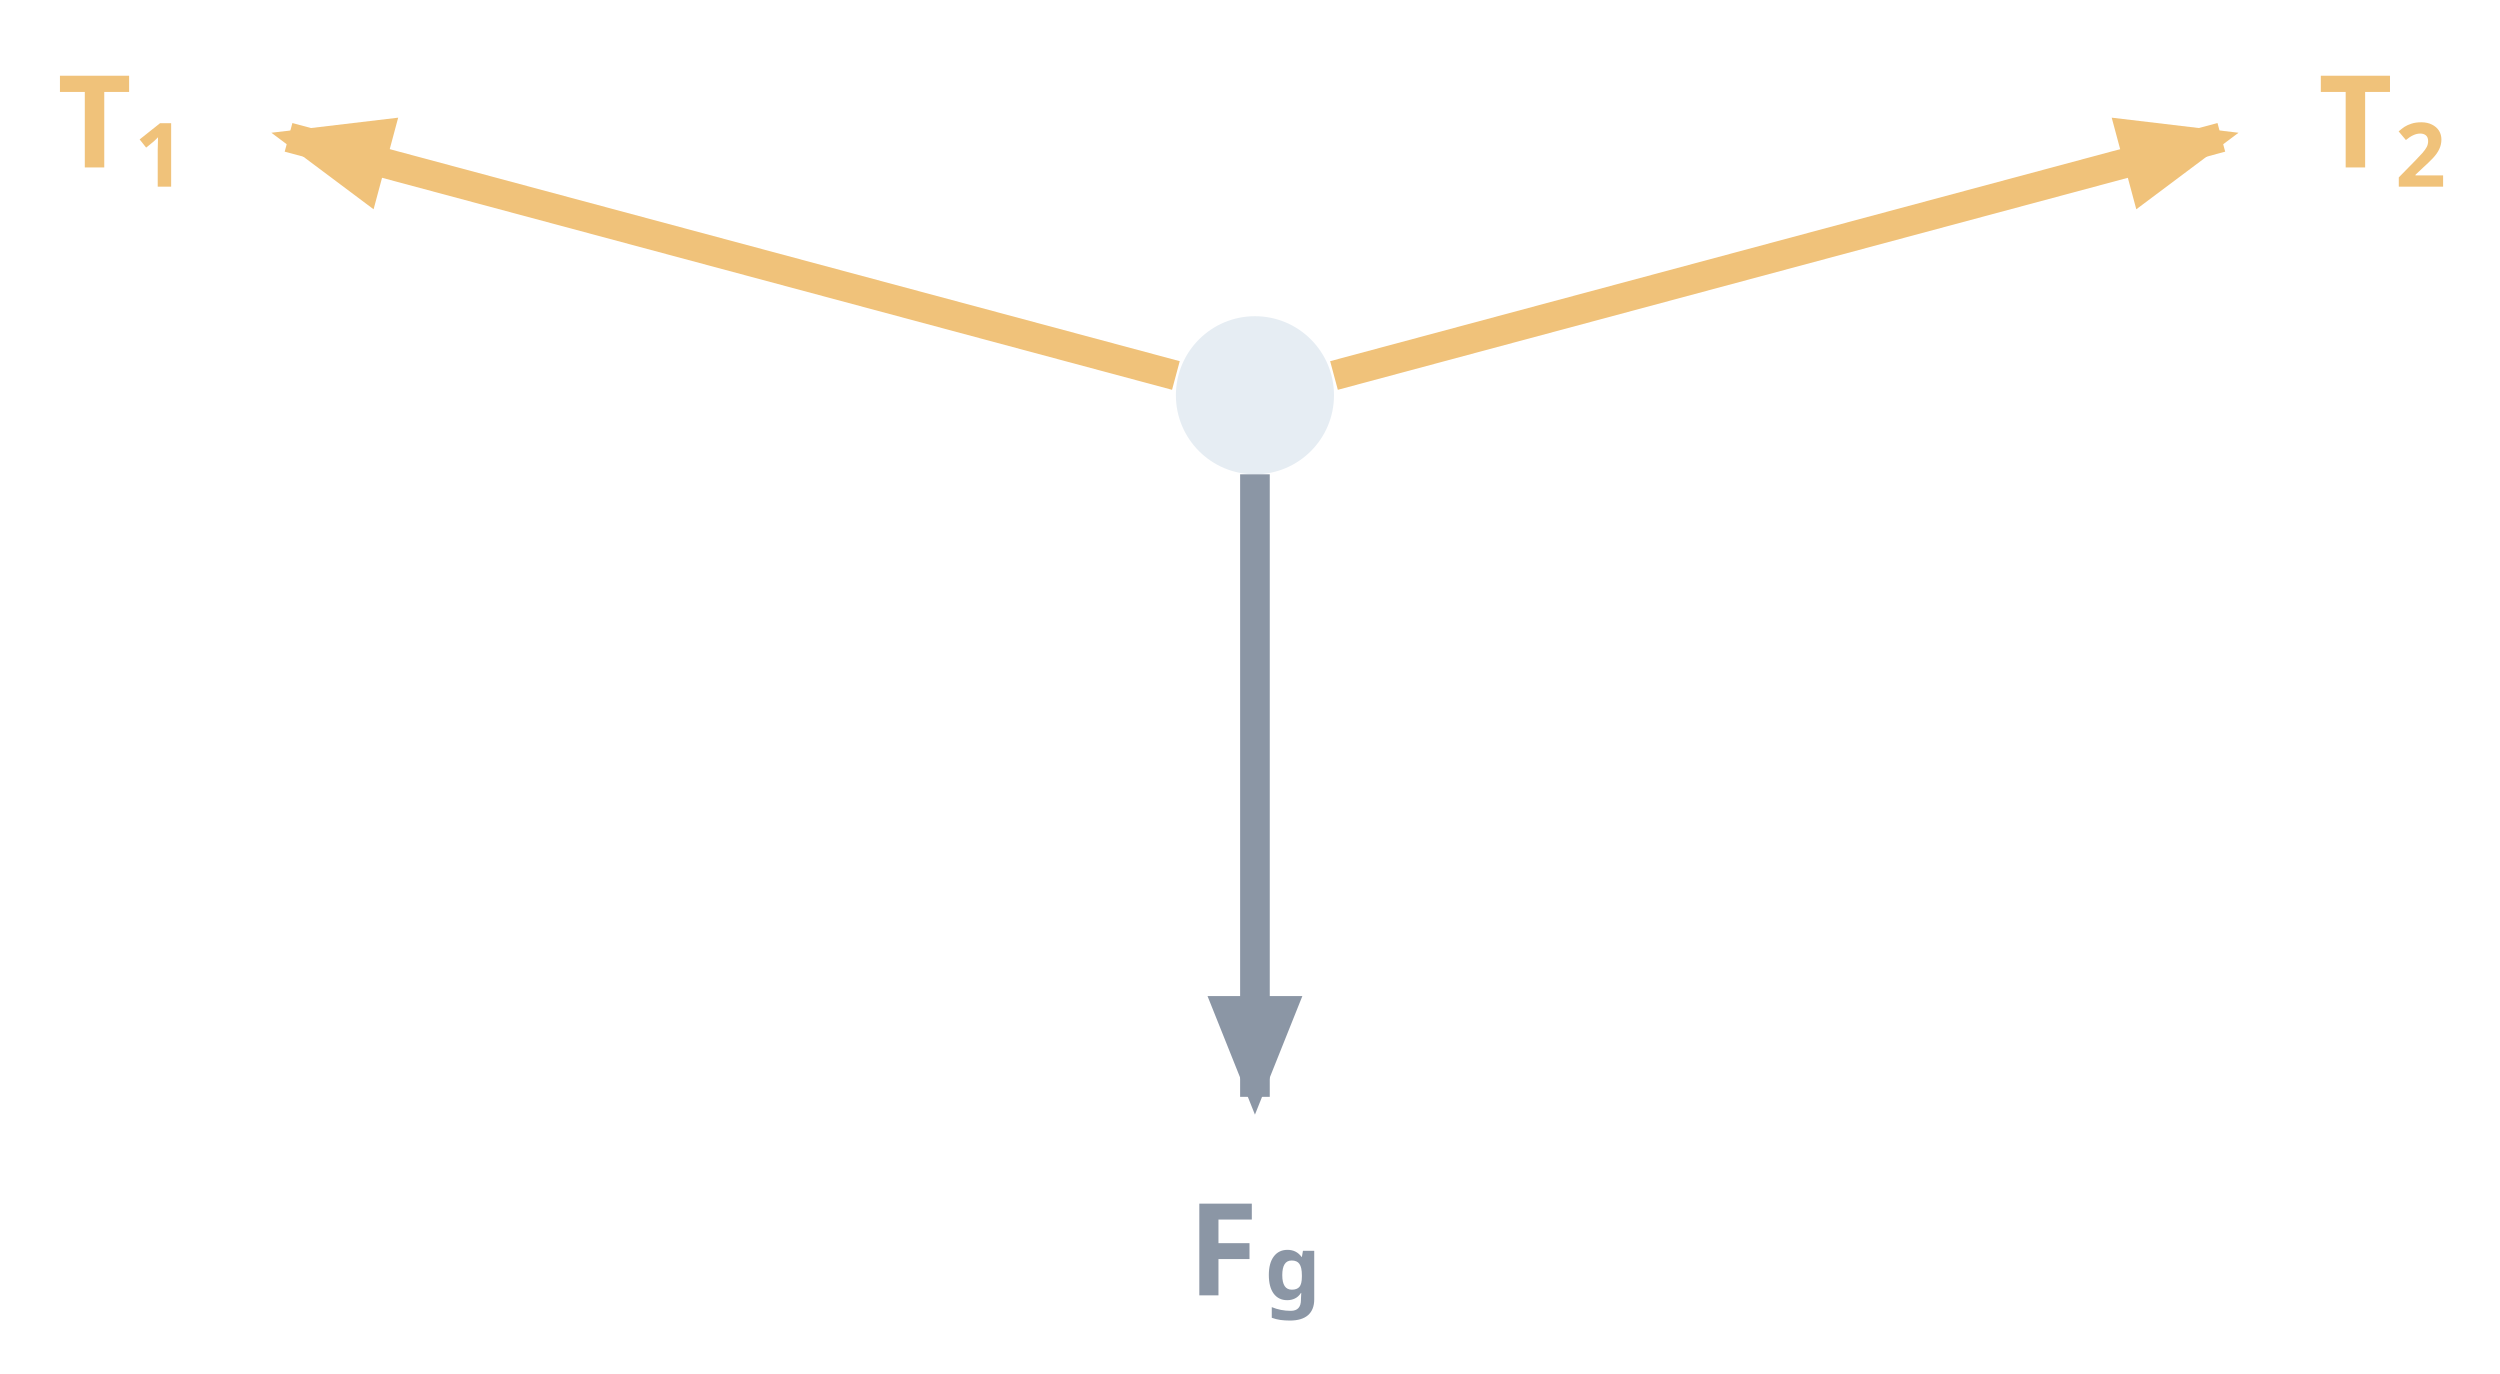
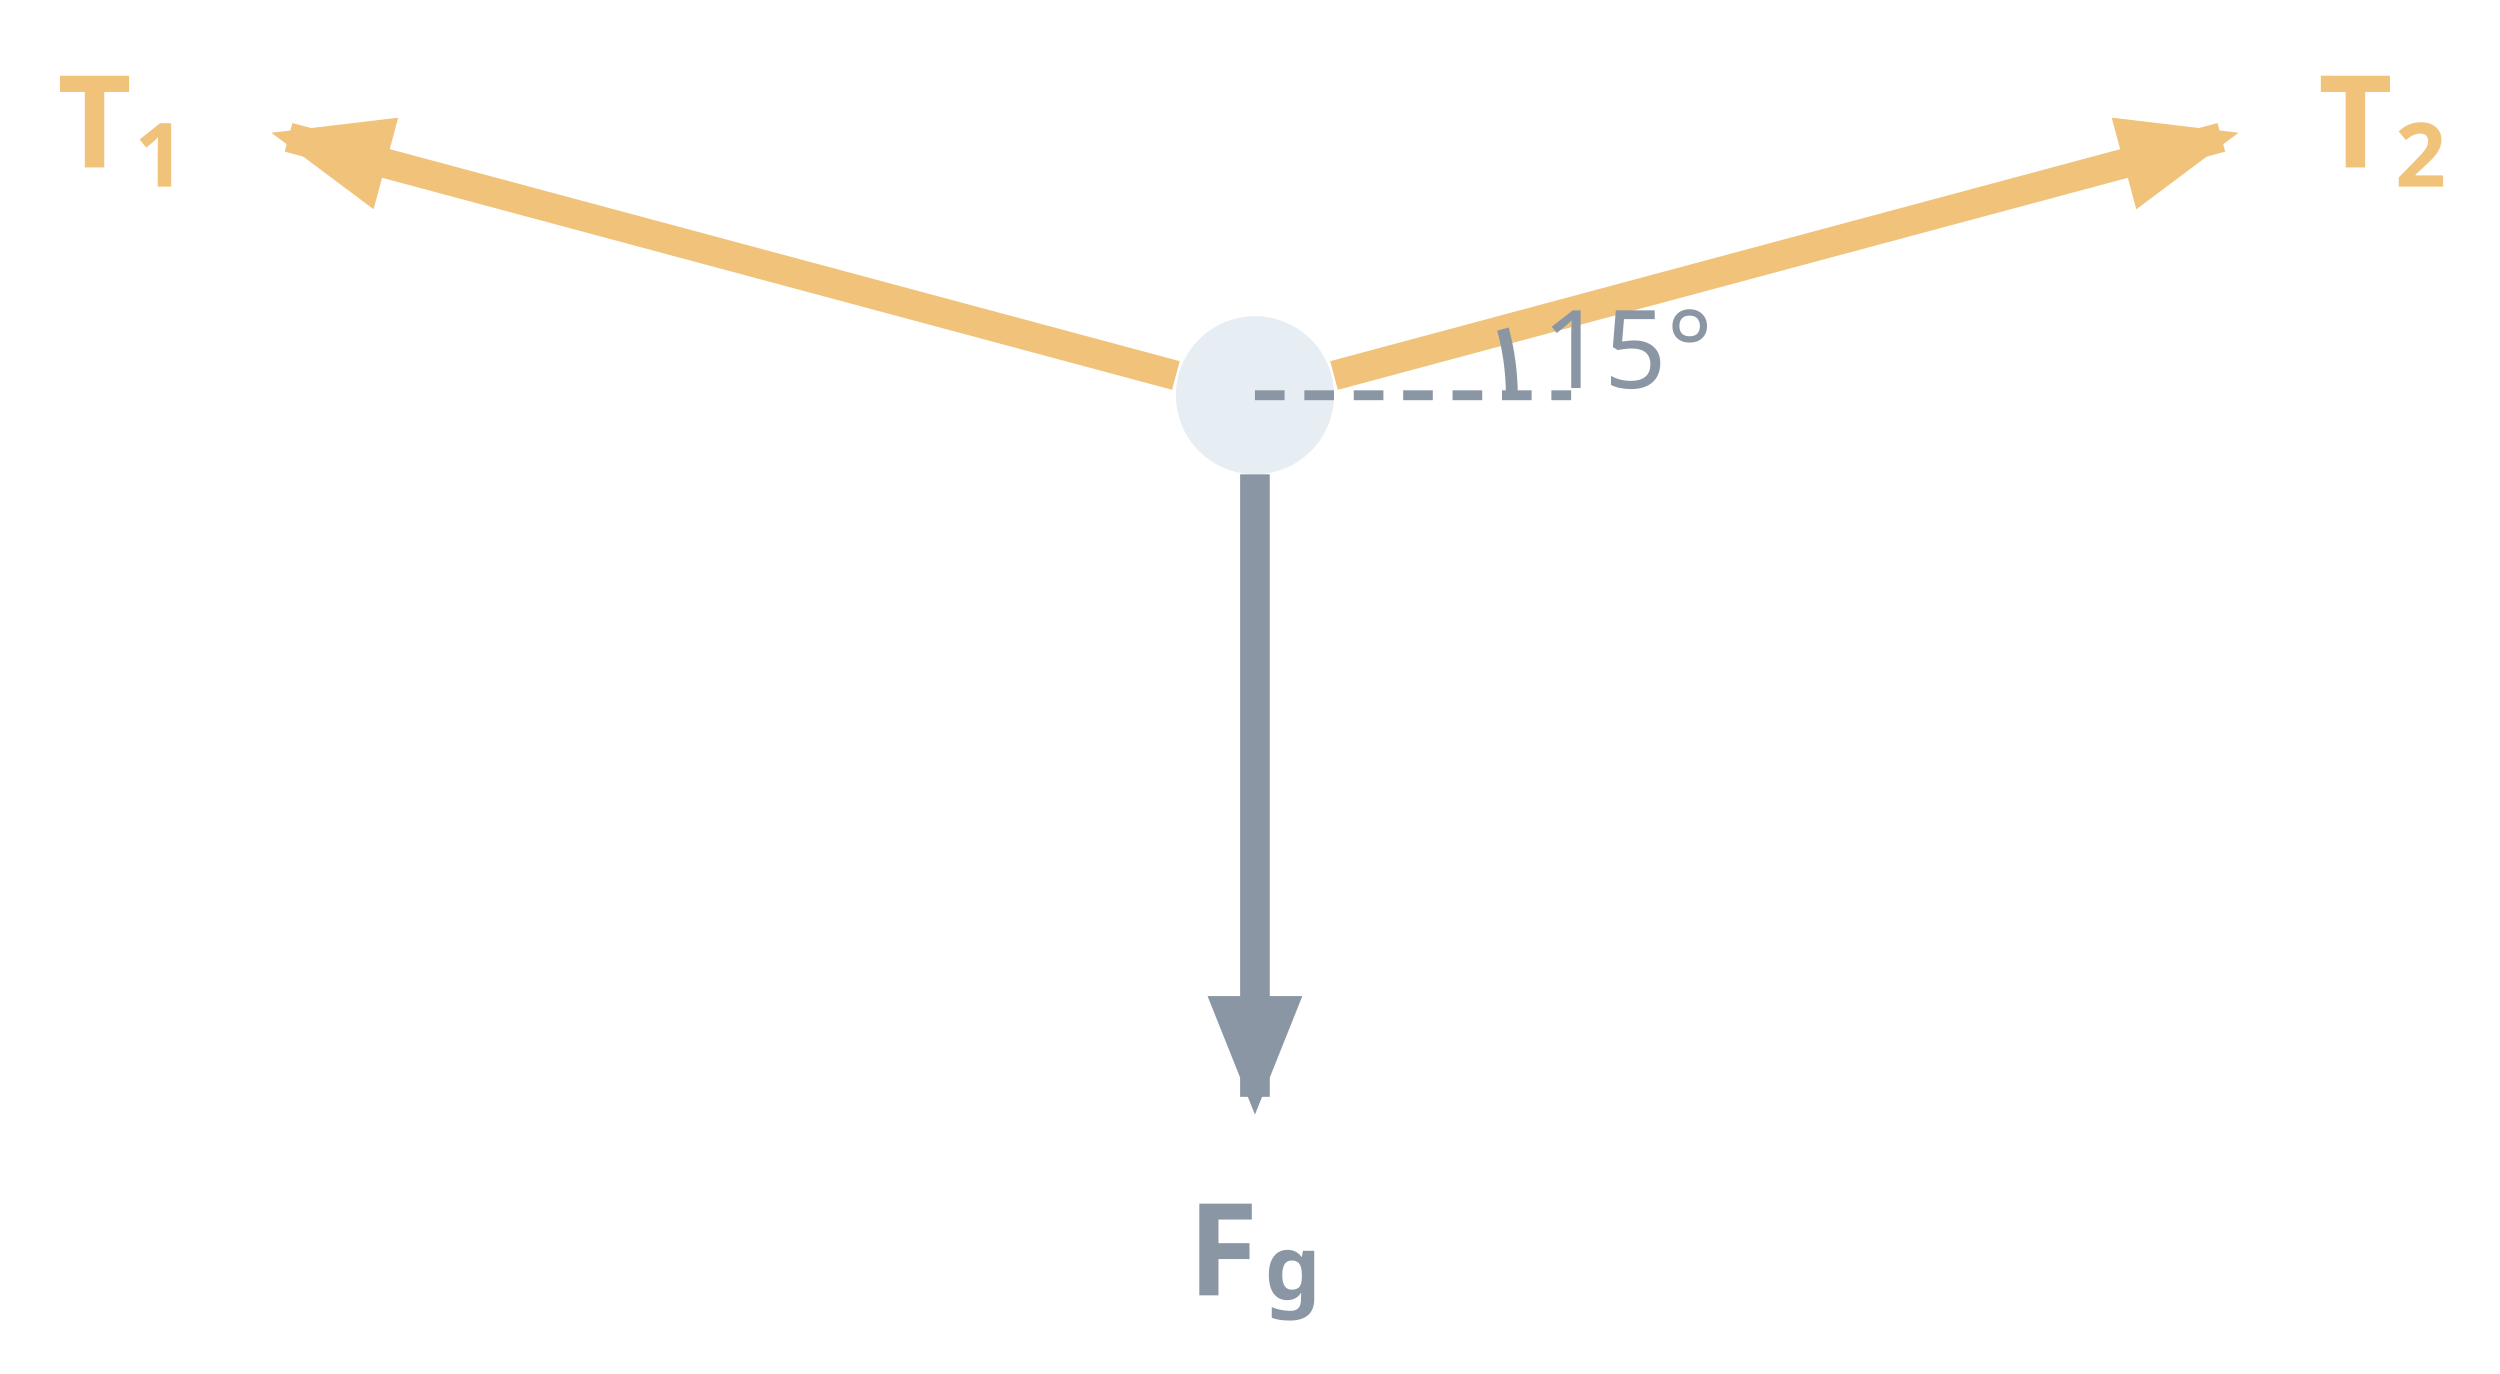
- <svg xmlns="http://www.w3.org/2000/svg" viewBox="23 72 253 139" role="img" aria-label="Dot free-body diagram of a traffic light hanging from the midpoint of a nearly horizontal cable. Gravity acts straight down. Each half of the cable pulls up and outward at only 15 degrees above the horizontal, so each tension arrow is long — much longer than the weight.">
+ <svg xmlns="http://www.w3.org/2000/svg" viewBox="23 72 253 139" role="img" aria-label="Dot free-body diagram of a traffic light hanging from the midpoint of a nearly horizontal cable. Gravity acts straight down. Each half of the cable pulls up and outward at only 15 degrees above the horizontal, so each tension arrow is long — much longer than the weight. An arc marks the 15-degree angle between the right half and the horizontal.">
  <defs>
    <marker id="fbd-grey" viewBox="0 0 10 10" refX="8.5" refY="5" markerUnits="userSpaceOnUse" markerWidth="12" markerHeight="12" orient="auto-start-reverse">
      <path d="M0 1 L10 5 L0 9 z" fill="#8b96a5" />
    </marker>
    <marker id="fbd-amber" viewBox="0 0 10 10" refX="8.5" refY="5" markerUnits="userSpaceOnUse" markerWidth="12" markerHeight="12" orient="auto-start-reverse">
      <path d="M0 1 L10 5 L0 9 z" fill="#f0c27a" />
    </marker>
  </defs>
  <circle cx="150" cy="112" r="8" fill="#e6edf3" />
  <line x1="150" y1="120" x2="150" y2="183" stroke="#8b96a5" stroke-width="3" marker-end="url(#fbd-grey)" />
  <line x1="142" y1="110" x2="52.2" y2="85.9" stroke="#f0c27a" stroke-width="3" marker-end="url(#fbd-amber)" />
  <line x1="158" y1="110" x2="247.8" y2="85.9" stroke="#f0c27a" stroke-width="3" marker-end="url(#fbd-amber)" />
+   <line x1="150" y1="112" x2="182" y2="112" stroke="#8b96a5" stroke-width="1" stroke-dasharray="3 2" />
+   <path d="M 176 112 A 26 26 0 0 0 175.1 105.3" fill="none" stroke="#8b96a5" stroke-width="1.2" />
+   <text x="187.7" y="107" text-anchor="middle" dominant-baseline="central" font-family="system-ui, sans-serif" font-size="11" fill="#8b96a5">15°</text>
  <text x="143.2" y="193" text-anchor="start" dominant-baseline="hanging" font-family="system-ui, sans-serif" fill="#8b96a5" font-size="13" font-weight="600">F</text>
  <text x="151" y="196.5" text-anchor="start" dominant-baseline="hanging" font-family="system-ui, sans-serif" fill="#8b96a5" font-size="9" font-weight="600">g</text>
  <text x="28.8" y="83.9" text-anchor="start" dominant-baseline="central" font-family="system-ui, sans-serif" fill="#f0c27a" font-size="13" font-weight="600">T</text>
  <text x="36.6" y="87.4" text-anchor="start" dominant-baseline="central" font-family="system-ui, sans-serif" fill="#f0c27a" font-size="9" font-weight="600">1</text>
  <text x="257.6" y="83.9" text-anchor="start" dominant-baseline="central" font-family="system-ui, sans-serif" fill="#f0c27a" font-size="13" font-weight="600">T</text>
  <text x="265.4" y="87.4" text-anchor="start" dominant-baseline="central" font-family="system-ui, sans-serif" fill="#f0c27a" font-size="9" font-weight="600">2</text>
</svg>
